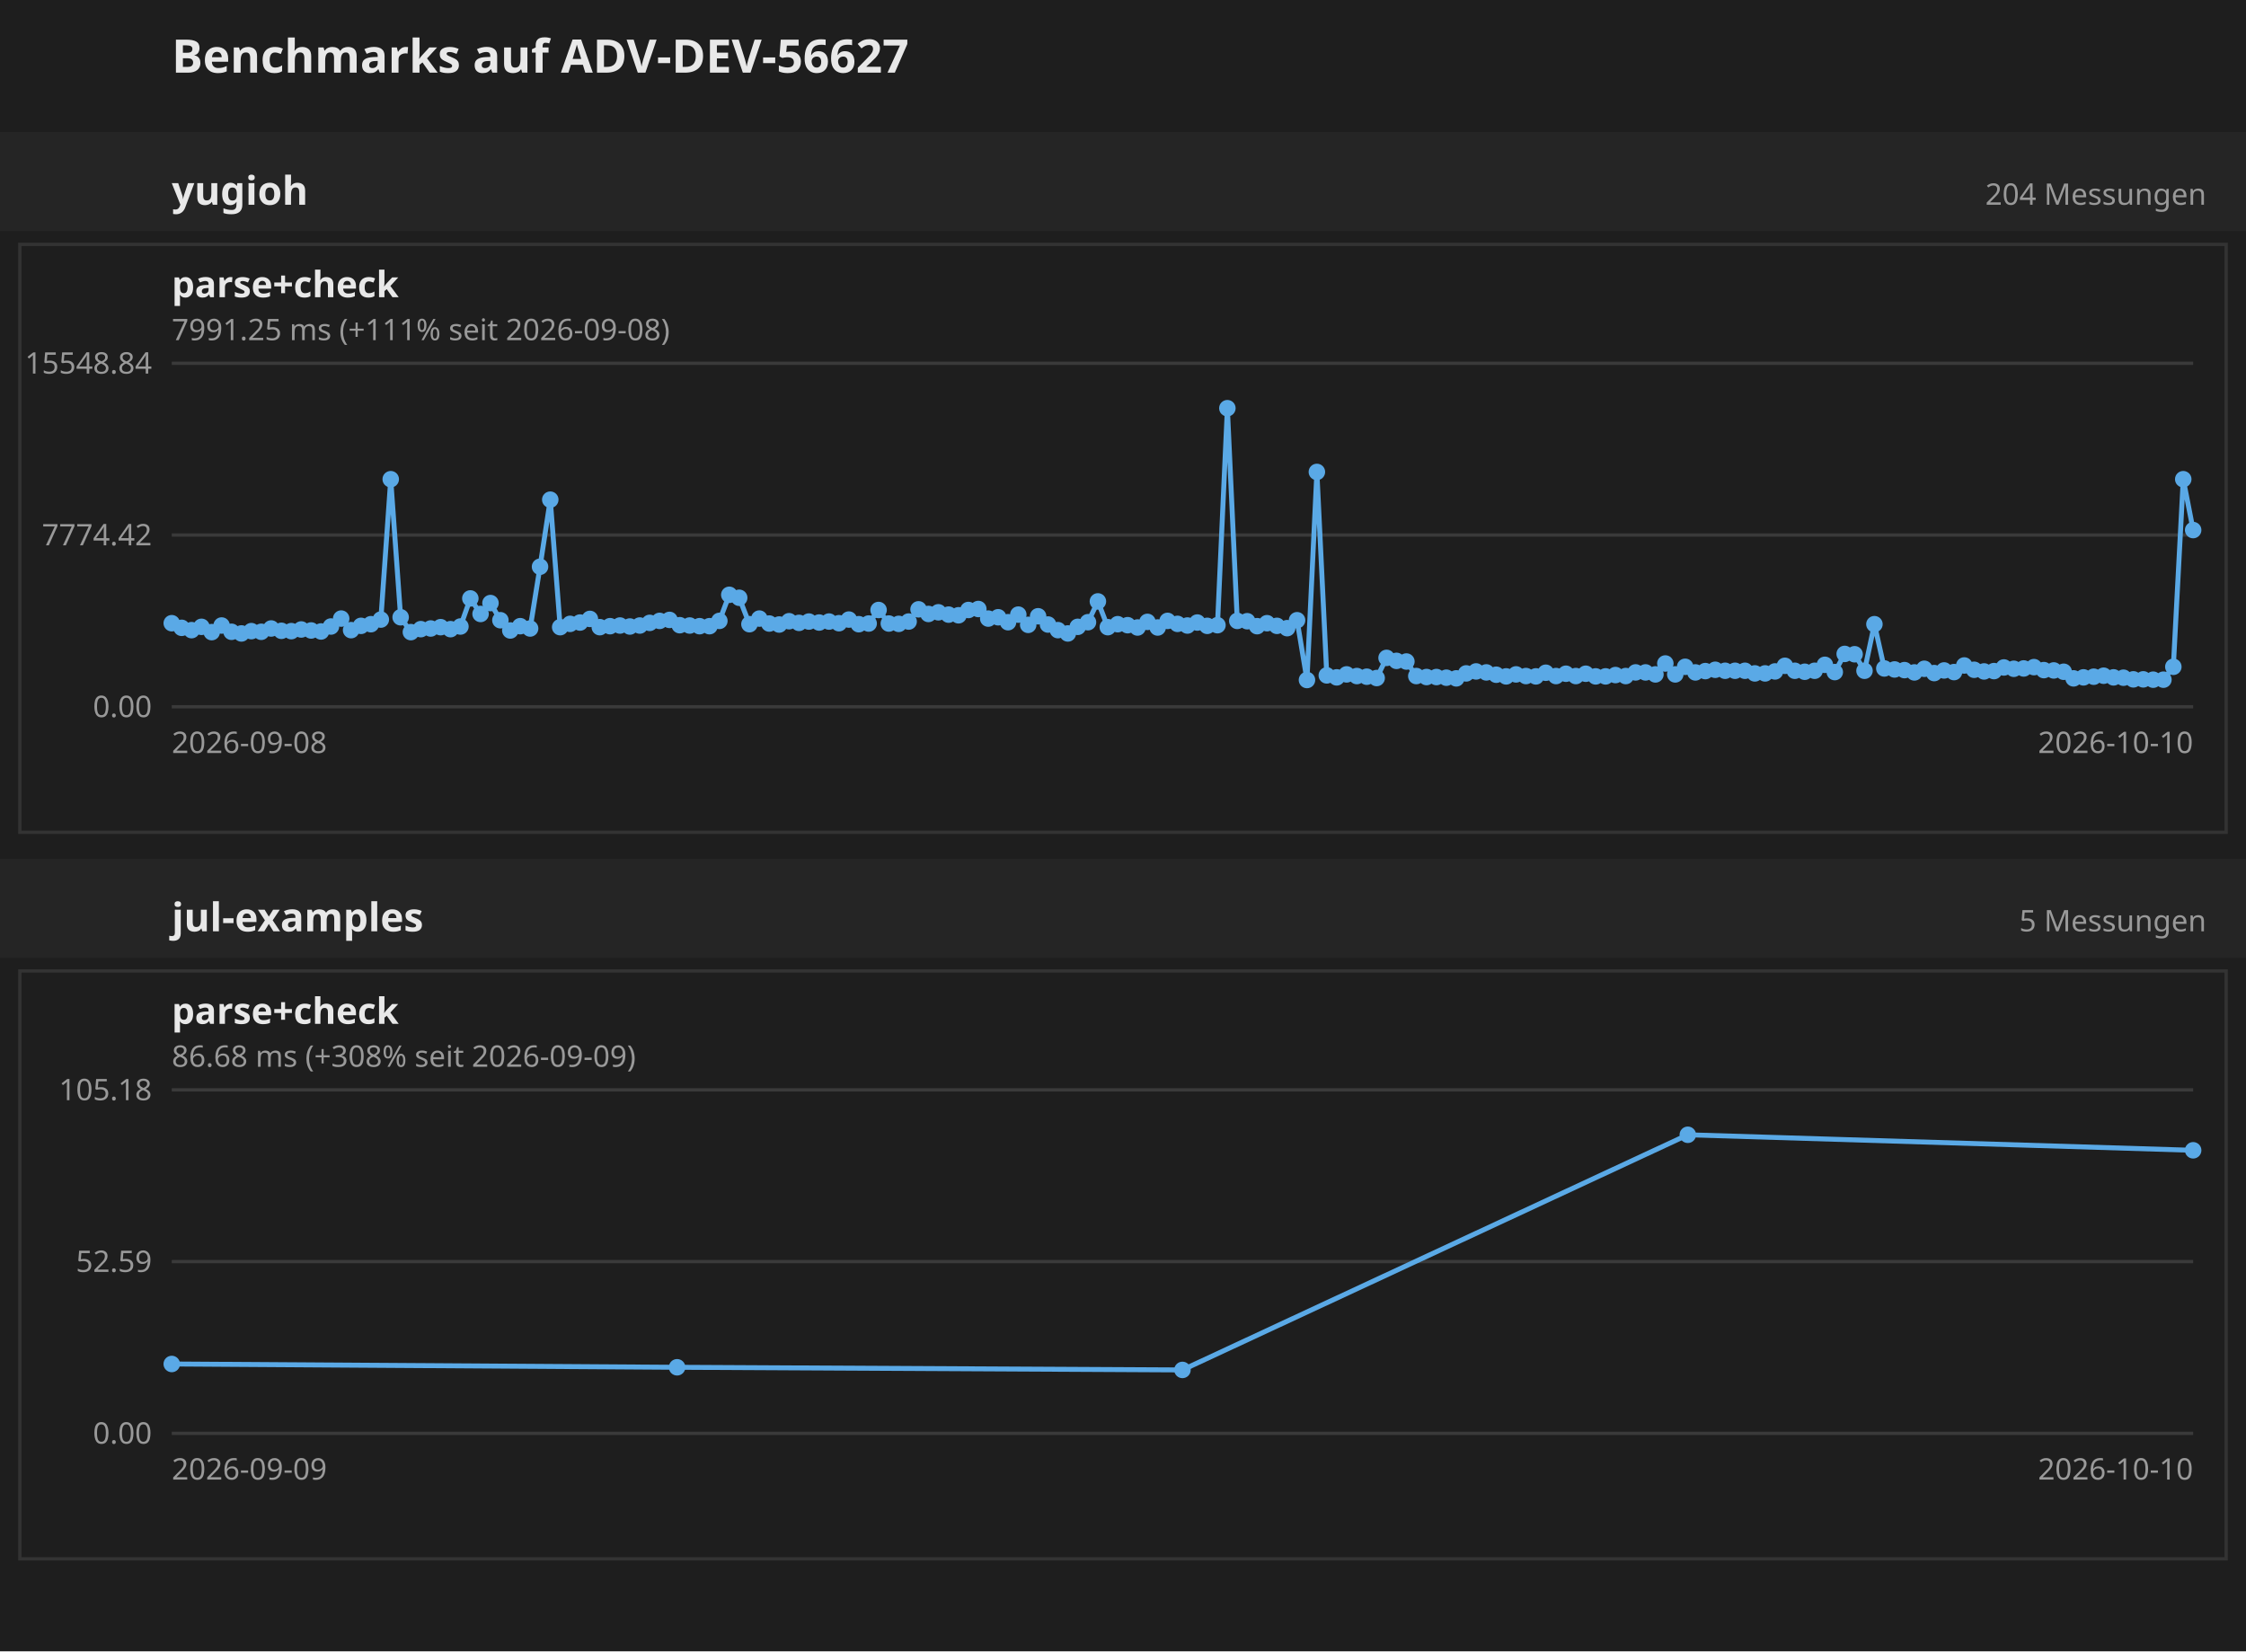
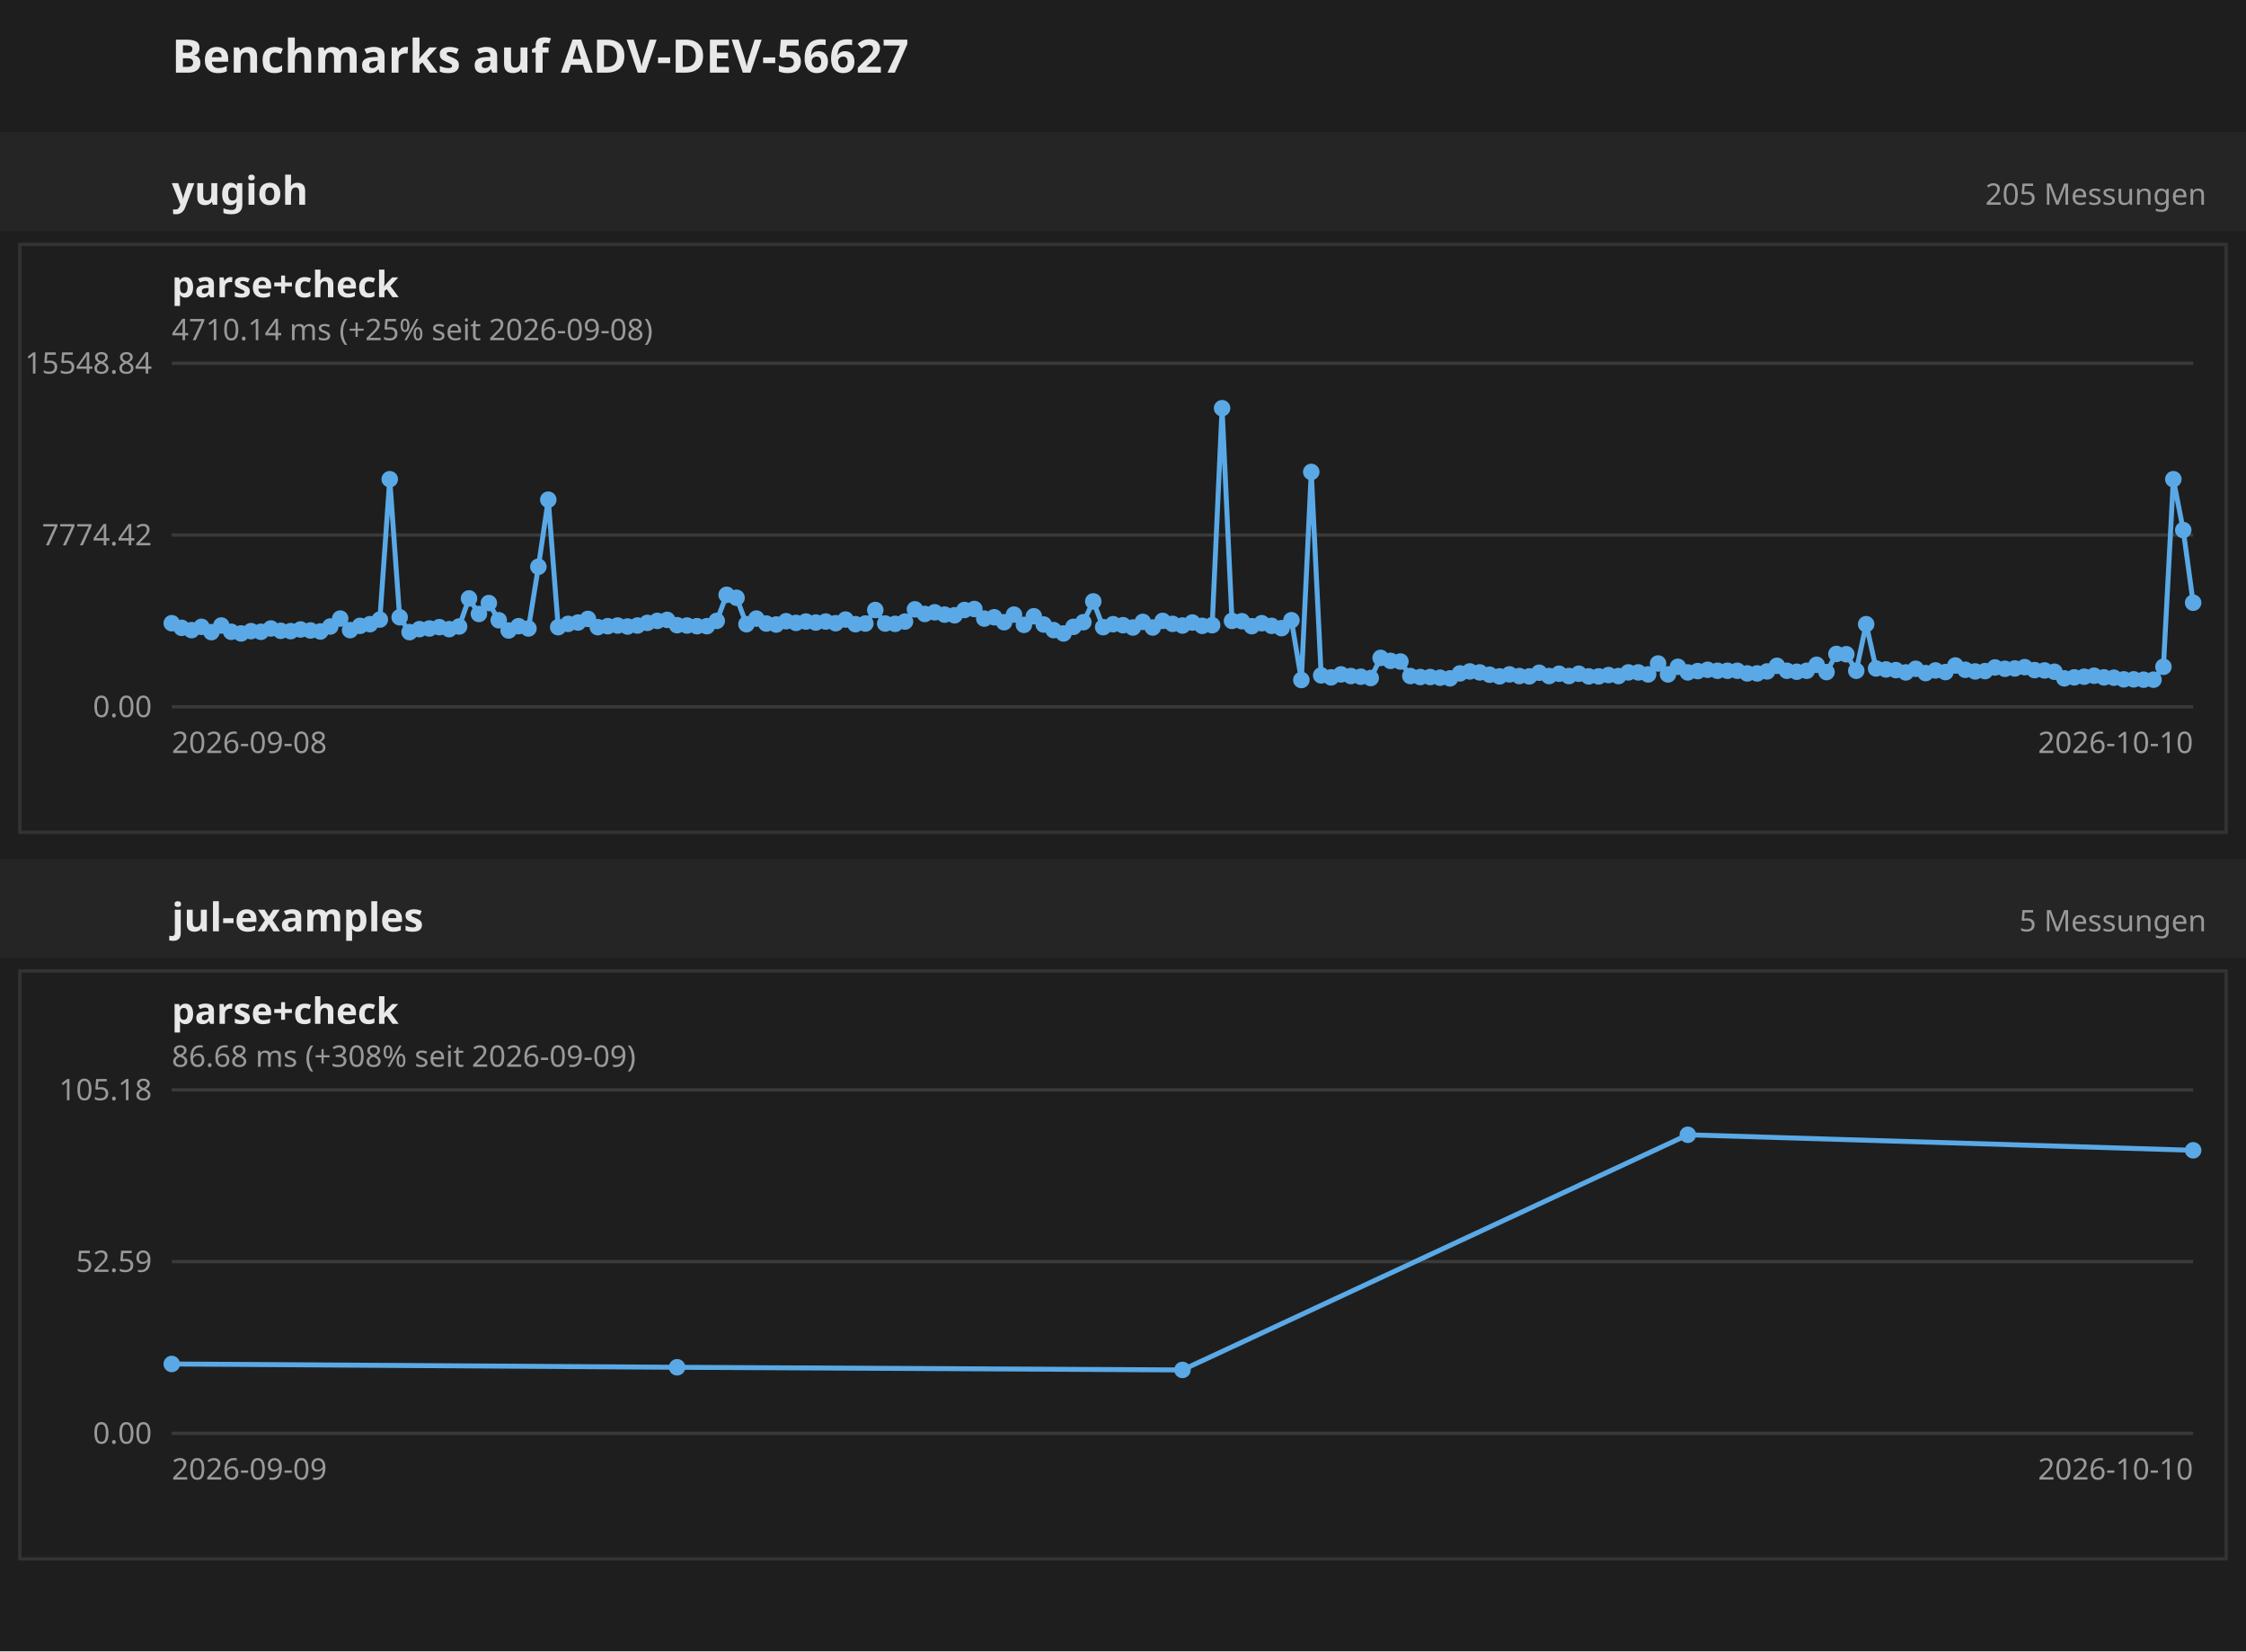
<svg xmlns="http://www.w3.org/2000/svg" width="680" height="500" font-family="sans-serif">
  <rect width="680" height="500" fill="#1e1e1e" />
  <text x="52" y="22" font-size="14" font-weight="bold" fill="#e8e8e8">Benchmarks auf ADV-DEV-56627</text>
  <g transform="translate(0 40)">
    <rect x="0" y="0" width="680" height="30" fill="#252525" />
    <text x="52" y="22" font-size="12" font-weight="bold" fill="#e8e8e8">yugioh</text>
-     <text x="668" y="22" text-anchor="end" font-size="9" fill="#999">204 Messungen</text>
+     <text x="668" y="22" text-anchor="end" font-size="9" fill="#999">205 Messungen</text>
    <g transform="translate(0 30)">
      <g transform="translate(0 0)">
        <rect x="6" y="4" width="668" height="178" fill="none" stroke="#333" />
        <text x="52" y="20" font-size="11" font-weight="bold" fill="#e8e8e8">parse+check</text>
-         <text x="52" y="33" font-size="9" fill="#999">7991.25 ms (+111% seit 2026-09-08)</text>
+         <text x="52" y="33" font-size="9" fill="#999">4710.14 ms (+25% seit 2026-09-08)</text>
        <line x1="52" y1="144.0" x2="664" y2="144.0" stroke="#3a3a3a" />
        <text x="46" y="144.0" text-anchor="end" dominant-baseline="middle" font-size="9" fill="#999">0.00</text>
        <line x1="52" y1="92.0" x2="664" y2="92.0" stroke="#3a3a3a" />
        <text x="46" y="92.0" text-anchor="end" dominant-baseline="middle" font-size="9" fill="#999">7774.42</text>
        <line x1="52" y1="40.0" x2="664" y2="40.0" stroke="#3a3a3a" />
        <text x="46" y="40.0" text-anchor="end" dominant-baseline="middle" font-size="9" fill="#999">15548.84</text>
        <text x="52" y="158" font-size="9" fill="#999">2026-09-08</text>
        <text x="664" y="158" text-anchor="end" font-size="9" fill="#999">2026-10-10</text>
-         <polyline fill="none" stroke="#5aa9e6" stroke-width="1.5" points="52.0,118.7 55.0,120.1 58.0,120.8 61.0,119.8 64.1,121.4 67.1,119.4 70.1,121.3 73.1,121.8 76.1,121.1 79.1,121.3 82.1,120.3 85.2,121.0 88.2,121.1 91.2,120.6 94.2,120.9 97.2,121.2 100.2,119.7 103.3,117.3 106.3,120.8 109.3,119.5 112.3,119.0 115.3,117.6 118.3,75.1 121.3,116.9 124.4,121.4 127.4,120.5 130.4,120.3 133.4,119.9 136.4,120.5 139.4,119.7 142.4,111.2 145.5,115.9 148.5,112.6 151.5,117.8 154.5,120.9 157.5,119.6 160.5,120.3 163.5,101.6 166.6,81.3 169.6,119.9 172.6,118.9 175.6,118.5 178.6,117.4 181.6,119.9 184.7,119.6 187.7,119.4 190.7,119.7 193.7,119.4 196.7,118.6 199.7,118.0 202.7,117.7 205.8,119.3 208.8,119.4 211.8,119.6 214.8,119.6 217.8,118.0 220.8,110.1 223.8,111.0 226.9,119.0 229.9,117.3 232.9,118.8 235.9,119.1 238.9,118.1 241.9,118.6 244.9,118.2 248.0,118.5 251.0,118.2 254.0,118.7 257.0,117.6 260.0,119.0 263.0,118.8 266.0,114.7 269.1,118.8 272.1,118.9 275.1,118.2 278.1,114.5 281.1,115.9 284.1,115.4 287.2,116.1 290.2,116.3 293.2,114.7 296.2,114.4 299.2,117.3 302.2,116.9 305.2,118.4 308.3,116.1 311.3,119.2 314.3,116.6 317.3,119.1 320.3,120.8 323.3,121.8 326.3,119.8 329.4,118.4 332.4,112.1 335.4,119.9 338.4,119.0 341.4,119.3 344.4,120.0 347.4,118.3 350.5,120.0 353.5,118.0 356.5,118.9 359.5,119.4 362.5,118.5 365.5,119.5 368.6,119.3 371.6,53.6 374.6,118.0 377.6,118.1 380.6,119.6 383.6,118.7 386.6,119.5 389.7,120.2 392.7,117.8 395.7,135.9 398.7,72.9 401.7,134.5 404.7,135.1 407.7,134.2 410.8,134.7 413.8,134.9 416.8,135.3 419.8,129.2 422.8,130.1 425.8,130.3 428.8,134.7 431.9,135.0 434.9,135.0 437.9,135.2 440.9,135.4 443.9,133.9 446.9,133.3 450.0,133.6 453.0,134.3 456.0,134.8 459.0,134.2 462.0,134.7 465.0,134.8 468.0,133.7 471.1,134.7 474.1,134.0 477.1,134.7 480.1,134.0 483.1,134.8 486.1,134.8 489.1,134.4 492.2,134.7 495.2,133.6 498.2,133.6 501.2,134.2 504.2,130.9 507.2,134.2 510.2,131.9 513.3,133.6 516.3,133.2 519.3,132.8 522.3,133.1 525.3,133.1 528.3,133.1 531.3,133.9 534.4,133.9 537.4,133.3 540.4,131.6 543.4,133.1 546.4,133.4 549.4,133.1 552.5,131.3 555.5,133.5 558.5,128.0 561.5,128.1 564.5,133.1 567.5,119.0 570.5,132.4 573.6,132.7 576.6,132.9 579.6,133.6 582.6,132.5 585.6,133.8 588.6,133.0 591.6,133.5 594.7,131.5 597.7,132.8 600.7,133.3 603.7,133.2 606.7,132.1 609.7,132.5 612.7,132.4 615.8,132.0 618.8,132.9 621.8,133.0 624.8,133.4 627.8,135.4 630.8,135.1 633.9,134.9 636.9,134.6 639.9,135.1 642.9,135.2 645.9,135.7 648.9,135.7 651.9,135.8 655.0,135.8 658.0,131.9 661.0,75.1 664.0,90.5" />
+         <polyline fill="none" stroke="#5aa9e6" stroke-width="1.5" points="52.0,118.7 55.0,120.1 58.0,120.8 61.0,119.8 64.0,121.4 67.0,119.4 70.0,121.3 73.0,121.8 76.0,121.1 79.0,121.3 82.0,120.3 85.0,121.0 88.0,121.1 91.0,120.6 94.0,120.9 97.0,121.2 100.0,119.7 103.0,117.3 106.0,120.8 109.0,119.5 112.0,119.0 115.0,117.6 118.0,75.1 121.0,116.9 124.0,121.4 127.0,120.5 130.0,120.3 133.0,119.9 136.0,120.5 139.0,119.7 142.0,111.2 145.0,115.9 148.0,112.6 151.0,117.8 154.0,120.9 157.0,119.6 160.0,120.3 163.0,101.6 166.0,81.3 169.0,119.9 172.0,118.9 175.0,118.5 178.0,117.4 181.0,119.9 184.0,119.6 187.0,119.4 190.0,119.7 193.0,119.4 196.0,118.6 199.0,118.0 202.0,117.7 205.0,119.3 208.0,119.4 211.0,119.6 214.0,119.6 217.0,118.0 220.0,110.1 223.0,111.0 226.0,119.0 229.0,117.3 232.0,118.8 235.0,119.1 238.0,118.1 241.0,118.6 244.0,118.2 247.0,118.5 250.0,118.2 253.0,118.7 256.0,117.6 259.0,119.0 262.0,118.8 265.0,114.7 268.0,118.8 271.0,118.9 274.0,118.2 277.0,114.5 280.0,115.9 283.0,115.4 286.0,116.1 289.0,116.3 292.0,114.7 295.0,114.4 298.0,117.3 301.0,116.9 304.0,118.4 307.0,116.1 310.0,119.2 313.0,116.6 316.0,119.1 319.0,120.8 322.0,121.8 325.0,119.8 328.0,118.4 331.0,112.1 334.0,119.9 337.0,119.0 340.0,119.3 343.0,120.0 346.0,118.3 349.0,120.0 352.0,118.0 355.0,118.9 358.0,119.4 361.0,118.5 364.0,119.5 367.0,119.3 370.0,53.6 373.0,118.0 376.0,118.1 379.0,119.6 382.0,118.7 385.0,119.5 388.0,120.2 391.0,117.8 394.0,135.9 397.0,72.9 400.0,134.5 403.0,135.1 406.0,134.2 409.0,134.7 412.0,134.9 415.0,135.3 418.0,129.2 421.0,130.1 424.0,130.3 427.0,134.7 430.0,135.0 433.0,135.0 436.0,135.2 439.0,135.4 442.0,133.9 445.0,133.3 448.0,133.6 451.0,134.3 454.0,134.8 457.0,134.2 460.0,134.7 463.0,134.8 466.0,133.7 469.0,134.7 472.0,134.0 475.0,134.7 478.0,134.0 481.0,134.8 484.0,134.8 487.0,134.4 490.0,134.7 493.0,133.6 496.0,133.6 499.0,134.2 502.0,130.9 505.0,134.2 508.0,131.9 511.0,133.6 514.0,133.2 517.0,132.8 520.0,133.1 523.0,133.1 526.0,133.1 529.0,133.9 532.0,133.9 535.0,133.3 538.0,131.6 541.0,133.1 544.0,133.4 547.0,133.1 550.0,131.3 553.0,133.5 556.0,128.0 559.0,128.1 562.0,133.1 565.0,119.0 568.0,132.4 571.0,132.7 574.0,132.9 577.0,133.6 580.0,132.5 583.0,133.8 586.0,133.0 589.0,133.5 592.0,131.5 595.0,132.8 598.0,133.3 601.0,133.2 604.0,132.1 607.0,132.5 610.0,132.4 613.0,132.0 616.0,132.9 619.0,133.0 622.0,133.4 625.0,135.4 628.0,135.1 631.0,134.9 634.0,134.6 637.0,135.1 640.0,135.2 643.0,135.7 646.0,135.7 649.0,135.8 652.0,135.8 655.0,131.9 658.0,75.1 661.0,90.5 664.0,112.5" />
        <circle cx="52.0" cy="118.7" r="2.5" fill="#5aa9e6" />
        <circle cx="55.0" cy="120.1" r="2.5" fill="#5aa9e6" />
        <circle cx="58.0" cy="120.8" r="2.5" fill="#5aa9e6" />
        <circle cx="61.0" cy="119.8" r="2.5" fill="#5aa9e6" />
-         <circle cx="64.1" cy="121.4" r="2.5" fill="#5aa9e6" />
-         <circle cx="67.1" cy="119.4" r="2.5" fill="#5aa9e6" />
-         <circle cx="70.1" cy="121.3" r="2.5" fill="#5aa9e6" />
-         <circle cx="73.1" cy="121.8" r="2.5" fill="#5aa9e6" />
-         <circle cx="76.1" cy="121.1" r="2.5" fill="#5aa9e6" />
-         <circle cx="79.1" cy="121.3" r="2.5" fill="#5aa9e6" />
-         <circle cx="82.1" cy="120.3" r="2.5" fill="#5aa9e6" />
-         <circle cx="85.2" cy="121.0" r="2.5" fill="#5aa9e6" />
-         <circle cx="88.2" cy="121.1" r="2.5" fill="#5aa9e6" />
-         <circle cx="91.2" cy="120.6" r="2.5" fill="#5aa9e6" />
-         <circle cx="94.2" cy="120.9" r="2.5" fill="#5aa9e6" />
-         <circle cx="97.2" cy="121.2" r="2.5" fill="#5aa9e6" />
-         <circle cx="100.2" cy="119.7" r="2.5" fill="#5aa9e6" />
-         <circle cx="103.3" cy="117.3" r="2.5" fill="#5aa9e6" />
-         <circle cx="106.3" cy="120.8" r="2.5" fill="#5aa9e6" />
-         <circle cx="109.3" cy="119.5" r="2.5" fill="#5aa9e6" />
-         <circle cx="112.3" cy="119.0" r="2.5" fill="#5aa9e6" />
-         <circle cx="115.3" cy="117.6" r="2.5" fill="#5aa9e6" />
-         <circle cx="118.3" cy="75.1" r="2.5" fill="#5aa9e6" />
-         <circle cx="121.3" cy="116.9" r="2.5" fill="#5aa9e6" />
-         <circle cx="124.4" cy="121.4" r="2.5" fill="#5aa9e6" />
-         <circle cx="127.4" cy="120.5" r="2.5" fill="#5aa9e6" />
-         <circle cx="130.4" cy="120.3" r="2.5" fill="#5aa9e6" />
-         <circle cx="133.4" cy="119.9" r="2.5" fill="#5aa9e6" />
-         <circle cx="136.4" cy="120.5" r="2.5" fill="#5aa9e6" />
-         <circle cx="139.4" cy="119.7" r="2.5" fill="#5aa9e6" />
-         <circle cx="142.4" cy="111.2" r="2.5" fill="#5aa9e6" />
-         <circle cx="145.5" cy="115.9" r="2.5" fill="#5aa9e6" />
-         <circle cx="148.5" cy="112.6" r="2.5" fill="#5aa9e6" />
-         <circle cx="151.5" cy="117.8" r="2.5" fill="#5aa9e6" />
-         <circle cx="154.5" cy="120.9" r="2.5" fill="#5aa9e6" />
-         <circle cx="157.5" cy="119.6" r="2.5" fill="#5aa9e6" />
-         <circle cx="160.5" cy="120.3" r="2.5" fill="#5aa9e6" />
-         <circle cx="163.5" cy="101.6" r="2.5" fill="#5aa9e6" />
-         <circle cx="166.6" cy="81.3" r="2.5" fill="#5aa9e6" />
-         <circle cx="169.6" cy="119.9" r="2.5" fill="#5aa9e6" />
-         <circle cx="172.6" cy="118.9" r="2.5" fill="#5aa9e6" />
-         <circle cx="175.6" cy="118.5" r="2.5" fill="#5aa9e6" />
-         <circle cx="178.6" cy="117.4" r="2.5" fill="#5aa9e6" />
-         <circle cx="181.6" cy="119.9" r="2.5" fill="#5aa9e6" />
-         <circle cx="184.7" cy="119.6" r="2.5" fill="#5aa9e6" />
-         <circle cx="187.7" cy="119.4" r="2.5" fill="#5aa9e6" />
-         <circle cx="190.7" cy="119.7" r="2.5" fill="#5aa9e6" />
-         <circle cx="193.7" cy="119.4" r="2.5" fill="#5aa9e6" />
-         <circle cx="196.7" cy="118.6" r="2.5" fill="#5aa9e6" />
-         <circle cx="199.7" cy="118.0" r="2.5" fill="#5aa9e6" />
-         <circle cx="202.7" cy="117.7" r="2.5" fill="#5aa9e6" />
-         <circle cx="205.8" cy="119.3" r="2.5" fill="#5aa9e6" />
-         <circle cx="208.8" cy="119.4" r="2.5" fill="#5aa9e6" />
-         <circle cx="211.8" cy="119.6" r="2.5" fill="#5aa9e6" />
-         <circle cx="214.8" cy="119.6" r="2.5" fill="#5aa9e6" />
-         <circle cx="217.8" cy="118.0" r="2.5" fill="#5aa9e6" />
-         <circle cx="220.8" cy="110.1" r="2.5" fill="#5aa9e6" />
-         <circle cx="223.8" cy="111.0" r="2.5" fill="#5aa9e6" />
-         <circle cx="226.9" cy="119.0" r="2.5" fill="#5aa9e6" />
-         <circle cx="229.9" cy="117.3" r="2.5" fill="#5aa9e6" />
-         <circle cx="232.9" cy="118.8" r="2.5" fill="#5aa9e6" />
-         <circle cx="235.9" cy="119.1" r="2.5" fill="#5aa9e6" />
-         <circle cx="238.9" cy="118.1" r="2.5" fill="#5aa9e6" />
-         <circle cx="241.9" cy="118.6" r="2.5" fill="#5aa9e6" />
-         <circle cx="244.9" cy="118.2" r="2.5" fill="#5aa9e6" />
-         <circle cx="248.0" cy="118.5" r="2.5" fill="#5aa9e6" />
-         <circle cx="251.0" cy="118.2" r="2.5" fill="#5aa9e6" />
-         <circle cx="254.0" cy="118.7" r="2.5" fill="#5aa9e6" />
-         <circle cx="257.0" cy="117.6" r="2.5" fill="#5aa9e6" />
-         <circle cx="260.0" cy="119.0" r="2.5" fill="#5aa9e6" />
-         <circle cx="263.0" cy="118.8" r="2.5" fill="#5aa9e6" />
-         <circle cx="266.0" cy="114.7" r="2.5" fill="#5aa9e6" />
-         <circle cx="269.1" cy="118.8" r="2.5" fill="#5aa9e6" />
-         <circle cx="272.1" cy="118.9" r="2.5" fill="#5aa9e6" />
-         <circle cx="275.1" cy="118.2" r="2.5" fill="#5aa9e6" />
-         <circle cx="278.1" cy="114.5" r="2.5" fill="#5aa9e6" />
-         <circle cx="281.1" cy="115.9" r="2.5" fill="#5aa9e6" />
-         <circle cx="284.1" cy="115.4" r="2.5" fill="#5aa9e6" />
-         <circle cx="287.2" cy="116.1" r="2.5" fill="#5aa9e6" />
-         <circle cx="290.2" cy="116.3" r="2.5" fill="#5aa9e6" />
-         <circle cx="293.2" cy="114.7" r="2.5" fill="#5aa9e6" />
-         <circle cx="296.2" cy="114.4" r="2.5" fill="#5aa9e6" />
-         <circle cx="299.2" cy="117.3" r="2.5" fill="#5aa9e6" />
-         <circle cx="302.2" cy="116.9" r="2.5" fill="#5aa9e6" />
-         <circle cx="305.2" cy="118.4" r="2.5" fill="#5aa9e6" />
-         <circle cx="308.3" cy="116.1" r="2.5" fill="#5aa9e6" />
-         <circle cx="311.3" cy="119.2" r="2.5" fill="#5aa9e6" />
-         <circle cx="314.3" cy="116.6" r="2.5" fill="#5aa9e6" />
-         <circle cx="317.3" cy="119.1" r="2.5" fill="#5aa9e6" />
-         <circle cx="320.3" cy="120.8" r="2.5" fill="#5aa9e6" />
-         <circle cx="323.3" cy="121.8" r="2.5" fill="#5aa9e6" />
-         <circle cx="326.3" cy="119.8" r="2.5" fill="#5aa9e6" />
-         <circle cx="329.4" cy="118.4" r="2.5" fill="#5aa9e6" />
-         <circle cx="332.4" cy="112.1" r="2.5" fill="#5aa9e6" />
-         <circle cx="335.4" cy="119.9" r="2.5" fill="#5aa9e6" />
-         <circle cx="338.4" cy="119.0" r="2.5" fill="#5aa9e6" />
-         <circle cx="341.4" cy="119.3" r="2.5" fill="#5aa9e6" />
-         <circle cx="344.4" cy="120.0" r="2.5" fill="#5aa9e6" />
-         <circle cx="347.4" cy="118.3" r="2.5" fill="#5aa9e6" />
-         <circle cx="350.5" cy="120.0" r="2.5" fill="#5aa9e6" />
-         <circle cx="353.5" cy="118.0" r="2.5" fill="#5aa9e6" />
-         <circle cx="356.5" cy="118.9" r="2.5" fill="#5aa9e6" />
-         <circle cx="359.5" cy="119.4" r="2.5" fill="#5aa9e6" />
-         <circle cx="362.5" cy="118.5" r="2.5" fill="#5aa9e6" />
-         <circle cx="365.5" cy="119.5" r="2.5" fill="#5aa9e6" />
-         <circle cx="368.6" cy="119.3" r="2.5" fill="#5aa9e6" />
-         <circle cx="371.6" cy="53.6" r="2.5" fill="#5aa9e6" />
-         <circle cx="374.6" cy="118.0" r="2.5" fill="#5aa9e6" />
-         <circle cx="377.6" cy="118.1" r="2.5" fill="#5aa9e6" />
-         <circle cx="380.6" cy="119.6" r="2.5" fill="#5aa9e6" />
-         <circle cx="383.6" cy="118.7" r="2.5" fill="#5aa9e6" />
-         <circle cx="386.6" cy="119.5" r="2.5" fill="#5aa9e6" />
-         <circle cx="389.7" cy="120.2" r="2.5" fill="#5aa9e6" />
-         <circle cx="392.7" cy="117.8" r="2.5" fill="#5aa9e6" />
-         <circle cx="395.7" cy="135.9" r="2.5" fill="#5aa9e6" />
-         <circle cx="398.7" cy="72.9" r="2.5" fill="#5aa9e6" />
-         <circle cx="401.7" cy="134.5" r="2.5" fill="#5aa9e6" />
-         <circle cx="404.7" cy="135.1" r="2.5" fill="#5aa9e6" />
-         <circle cx="407.7" cy="134.2" r="2.5" fill="#5aa9e6" />
-         <circle cx="410.8" cy="134.7" r="2.5" fill="#5aa9e6" />
-         <circle cx="413.8" cy="134.9" r="2.5" fill="#5aa9e6" />
-         <circle cx="416.8" cy="135.3" r="2.5" fill="#5aa9e6" />
-         <circle cx="419.8" cy="129.2" r="2.5" fill="#5aa9e6" />
-         <circle cx="422.8" cy="130.1" r="2.5" fill="#5aa9e6" />
-         <circle cx="425.8" cy="130.3" r="2.5" fill="#5aa9e6" />
-         <circle cx="428.8" cy="134.7" r="2.5" fill="#5aa9e6" />
-         <circle cx="431.9" cy="135.0" r="2.5" fill="#5aa9e6" />
-         <circle cx="434.9" cy="135.0" r="2.5" fill="#5aa9e6" />
-         <circle cx="437.9" cy="135.2" r="2.5" fill="#5aa9e6" />
-         <circle cx="440.9" cy="135.4" r="2.5" fill="#5aa9e6" />
-         <circle cx="443.9" cy="133.9" r="2.5" fill="#5aa9e6" />
-         <circle cx="446.9" cy="133.3" r="2.5" fill="#5aa9e6" />
-         <circle cx="450.0" cy="133.6" r="2.5" fill="#5aa9e6" />
-         <circle cx="453.0" cy="134.3" r="2.5" fill="#5aa9e6" />
-         <circle cx="456.0" cy="134.8" r="2.5" fill="#5aa9e6" />
-         <circle cx="459.0" cy="134.2" r="2.5" fill="#5aa9e6" />
-         <circle cx="462.0" cy="134.7" r="2.5" fill="#5aa9e6" />
-         <circle cx="465.0" cy="134.8" r="2.5" fill="#5aa9e6" />
-         <circle cx="468.0" cy="133.7" r="2.5" fill="#5aa9e6" />
-         <circle cx="471.1" cy="134.7" r="2.5" fill="#5aa9e6" />
-         <circle cx="474.1" cy="134.0" r="2.5" fill="#5aa9e6" />
-         <circle cx="477.1" cy="134.7" r="2.5" fill="#5aa9e6" />
-         <circle cx="480.1" cy="134.0" r="2.5" fill="#5aa9e6" />
-         <circle cx="483.1" cy="134.8" r="2.5" fill="#5aa9e6" />
-         <circle cx="486.1" cy="134.8" r="2.5" fill="#5aa9e6" />
-         <circle cx="489.1" cy="134.4" r="2.5" fill="#5aa9e6" />
-         <circle cx="492.2" cy="134.7" r="2.5" fill="#5aa9e6" />
-         <circle cx="495.2" cy="133.6" r="2.5" fill="#5aa9e6" />
-         <circle cx="498.2" cy="133.6" r="2.5" fill="#5aa9e6" />
-         <circle cx="501.2" cy="134.2" r="2.5" fill="#5aa9e6" />
-         <circle cx="504.2" cy="130.9" r="2.5" fill="#5aa9e6" />
-         <circle cx="507.2" cy="134.2" r="2.5" fill="#5aa9e6" />
-         <circle cx="510.2" cy="131.9" r="2.5" fill="#5aa9e6" />
-         <circle cx="513.3" cy="133.6" r="2.5" fill="#5aa9e6" />
-         <circle cx="516.3" cy="133.2" r="2.5" fill="#5aa9e6" />
-         <circle cx="519.3" cy="132.8" r="2.5" fill="#5aa9e6" />
-         <circle cx="522.3" cy="133.1" r="2.5" fill="#5aa9e6" />
-         <circle cx="525.3" cy="133.1" r="2.5" fill="#5aa9e6" />
-         <circle cx="528.3" cy="133.1" r="2.5" fill="#5aa9e6" />
-         <circle cx="531.3" cy="133.9" r="2.5" fill="#5aa9e6" />
-         <circle cx="534.4" cy="133.9" r="2.5" fill="#5aa9e6" />
-         <circle cx="537.4" cy="133.3" r="2.5" fill="#5aa9e6" />
-         <circle cx="540.4" cy="131.6" r="2.5" fill="#5aa9e6" />
-         <circle cx="543.4" cy="133.1" r="2.5" fill="#5aa9e6" />
-         <circle cx="546.4" cy="133.4" r="2.5" fill="#5aa9e6" />
-         <circle cx="549.4" cy="133.1" r="2.5" fill="#5aa9e6" />
-         <circle cx="552.5" cy="131.3" r="2.5" fill="#5aa9e6" />
-         <circle cx="555.5" cy="133.5" r="2.5" fill="#5aa9e6" />
-         <circle cx="558.5" cy="128.0" r="2.5" fill="#5aa9e6" />
-         <circle cx="561.5" cy="128.1" r="2.5" fill="#5aa9e6" />
-         <circle cx="564.5" cy="133.1" r="2.5" fill="#5aa9e6" />
-         <circle cx="567.5" cy="119.0" r="2.5" fill="#5aa9e6" />
-         <circle cx="570.5" cy="132.4" r="2.5" fill="#5aa9e6" />
-         <circle cx="573.6" cy="132.7" r="2.5" fill="#5aa9e6" />
-         <circle cx="576.6" cy="132.9" r="2.5" fill="#5aa9e6" />
-         <circle cx="579.6" cy="133.6" r="2.5" fill="#5aa9e6" />
-         <circle cx="582.6" cy="132.5" r="2.5" fill="#5aa9e6" />
-         <circle cx="585.6" cy="133.8" r="2.5" fill="#5aa9e6" />
-         <circle cx="588.6" cy="133.0" r="2.5" fill="#5aa9e6" />
-         <circle cx="591.6" cy="133.5" r="2.5" fill="#5aa9e6" />
-         <circle cx="594.7" cy="131.5" r="2.5" fill="#5aa9e6" />
-         <circle cx="597.7" cy="132.8" r="2.5" fill="#5aa9e6" />
-         <circle cx="600.7" cy="133.3" r="2.5" fill="#5aa9e6" />
-         <circle cx="603.7" cy="133.2" r="2.5" fill="#5aa9e6" />
-         <circle cx="606.7" cy="132.1" r="2.5" fill="#5aa9e6" />
-         <circle cx="609.7" cy="132.5" r="2.5" fill="#5aa9e6" />
-         <circle cx="612.7" cy="132.4" r="2.5" fill="#5aa9e6" />
-         <circle cx="615.8" cy="132.0" r="2.5" fill="#5aa9e6" />
-         <circle cx="618.8" cy="132.9" r="2.5" fill="#5aa9e6" />
-         <circle cx="621.8" cy="133.0" r="2.5" fill="#5aa9e6" />
-         <circle cx="624.8" cy="133.4" r="2.5" fill="#5aa9e6" />
-         <circle cx="627.8" cy="135.4" r="2.5" fill="#5aa9e6" />
-         <circle cx="630.8" cy="135.1" r="2.5" fill="#5aa9e6" />
-         <circle cx="633.9" cy="134.9" r="2.5" fill="#5aa9e6" />
-         <circle cx="636.9" cy="134.6" r="2.5" fill="#5aa9e6" />
-         <circle cx="639.9" cy="135.1" r="2.5" fill="#5aa9e6" />
-         <circle cx="642.9" cy="135.2" r="2.5" fill="#5aa9e6" />
-         <circle cx="645.9" cy="135.7" r="2.5" fill="#5aa9e6" />
-         <circle cx="648.9" cy="135.7" r="2.5" fill="#5aa9e6" />
-         <circle cx="651.9" cy="135.8" r="2.5" fill="#5aa9e6" />
-         <circle cx="655.0" cy="135.8" r="2.5" fill="#5aa9e6" />
-         <circle cx="658.0" cy="131.9" r="2.5" fill="#5aa9e6" />
-         <circle cx="661.0" cy="75.1" r="2.5" fill="#5aa9e6" />
-         <circle cx="664.0" cy="90.5" r="2.5" fill="#5aa9e6" />
+         <circle cx="64.0" cy="121.4" r="2.5" fill="#5aa9e6" />
+         <circle cx="67.0" cy="119.4" r="2.5" fill="#5aa9e6" />
+         <circle cx="70.0" cy="121.3" r="2.5" fill="#5aa9e6" />
+         <circle cx="73.0" cy="121.8" r="2.5" fill="#5aa9e6" />
+         <circle cx="76.0" cy="121.1" r="2.5" fill="#5aa9e6" />
+         <circle cx="79.0" cy="121.3" r="2.5" fill="#5aa9e6" />
+         <circle cx="82.0" cy="120.3" r="2.5" fill="#5aa9e6" />
+         <circle cx="85.0" cy="121.0" r="2.5" fill="#5aa9e6" />
+         <circle cx="88.0" cy="121.1" r="2.5" fill="#5aa9e6" />
+         <circle cx="91.0" cy="120.6" r="2.5" fill="#5aa9e6" />
+         <circle cx="94.0" cy="120.9" r="2.5" fill="#5aa9e6" />
+         <circle cx="97.0" cy="121.2" r="2.5" fill="#5aa9e6" />
+         <circle cx="100.0" cy="119.7" r="2.5" fill="#5aa9e6" />
+         <circle cx="103.0" cy="117.3" r="2.5" fill="#5aa9e6" />
+         <circle cx="106.0" cy="120.8" r="2.5" fill="#5aa9e6" />
+         <circle cx="109.0" cy="119.5" r="2.5" fill="#5aa9e6" />
+         <circle cx="112.0" cy="119.0" r="2.5" fill="#5aa9e6" />
+         <circle cx="115.0" cy="117.6" r="2.5" fill="#5aa9e6" />
+         <circle cx="118.0" cy="75.1" r="2.5" fill="#5aa9e6" />
+         <circle cx="121.0" cy="116.9" r="2.5" fill="#5aa9e6" />
+         <circle cx="124.0" cy="121.4" r="2.5" fill="#5aa9e6" />
+         <circle cx="127.0" cy="120.5" r="2.5" fill="#5aa9e6" />
+         <circle cx="130.0" cy="120.3" r="2.5" fill="#5aa9e6" />
+         <circle cx="133.0" cy="119.9" r="2.5" fill="#5aa9e6" />
+         <circle cx="136.0" cy="120.5" r="2.5" fill="#5aa9e6" />
+         <circle cx="139.0" cy="119.7" r="2.5" fill="#5aa9e6" />
+         <circle cx="142.0" cy="111.2" r="2.5" fill="#5aa9e6" />
+         <circle cx="145.0" cy="115.9" r="2.5" fill="#5aa9e6" />
+         <circle cx="148.0" cy="112.6" r="2.5" fill="#5aa9e6" />
+         <circle cx="151.0" cy="117.8" r="2.5" fill="#5aa9e6" />
+         <circle cx="154.0" cy="120.9" r="2.5" fill="#5aa9e6" />
+         <circle cx="157.0" cy="119.6" r="2.5" fill="#5aa9e6" />
+         <circle cx="160.0" cy="120.3" r="2.5" fill="#5aa9e6" />
+         <circle cx="163.0" cy="101.6" r="2.5" fill="#5aa9e6" />
+         <circle cx="166.0" cy="81.3" r="2.5" fill="#5aa9e6" />
+         <circle cx="169.0" cy="119.9" r="2.5" fill="#5aa9e6" />
+         <circle cx="172.0" cy="118.9" r="2.5" fill="#5aa9e6" />
+         <circle cx="175.0" cy="118.5" r="2.5" fill="#5aa9e6" />
+         <circle cx="178.0" cy="117.4" r="2.5" fill="#5aa9e6" />
+         <circle cx="181.0" cy="119.9" r="2.5" fill="#5aa9e6" />
+         <circle cx="184.0" cy="119.6" r="2.5" fill="#5aa9e6" />
+         <circle cx="187.0" cy="119.4" r="2.5" fill="#5aa9e6" />
+         <circle cx="190.0" cy="119.7" r="2.5" fill="#5aa9e6" />
+         <circle cx="193.0" cy="119.4" r="2.5" fill="#5aa9e6" />
+         <circle cx="196.0" cy="118.6" r="2.5" fill="#5aa9e6" />
+         <circle cx="199.0" cy="118.0" r="2.5" fill="#5aa9e6" />
+         <circle cx="202.0" cy="117.7" r="2.5" fill="#5aa9e6" />
+         <circle cx="205.0" cy="119.3" r="2.5" fill="#5aa9e6" />
+         <circle cx="208.0" cy="119.4" r="2.5" fill="#5aa9e6" />
+         <circle cx="211.0" cy="119.6" r="2.5" fill="#5aa9e6" />
+         <circle cx="214.0" cy="119.6" r="2.5" fill="#5aa9e6" />
+         <circle cx="217.0" cy="118.0" r="2.5" fill="#5aa9e6" />
+         <circle cx="220.0" cy="110.1" r="2.5" fill="#5aa9e6" />
+         <circle cx="223.0" cy="111.0" r="2.5" fill="#5aa9e6" />
+         <circle cx="226.0" cy="119.0" r="2.5" fill="#5aa9e6" />
+         <circle cx="229.0" cy="117.3" r="2.5" fill="#5aa9e6" />
+         <circle cx="232.0" cy="118.8" r="2.5" fill="#5aa9e6" />
+         <circle cx="235.0" cy="119.1" r="2.5" fill="#5aa9e6" />
+         <circle cx="238.0" cy="118.1" r="2.5" fill="#5aa9e6" />
+         <circle cx="241.0" cy="118.6" r="2.5" fill="#5aa9e6" />
+         <circle cx="244.0" cy="118.2" r="2.5" fill="#5aa9e6" />
+         <circle cx="247.0" cy="118.5" r="2.5" fill="#5aa9e6" />
+         <circle cx="250.0" cy="118.2" r="2.5" fill="#5aa9e6" />
+         <circle cx="253.0" cy="118.7" r="2.5" fill="#5aa9e6" />
+         <circle cx="256.0" cy="117.6" r="2.5" fill="#5aa9e6" />
+         <circle cx="259.0" cy="119.0" r="2.5" fill="#5aa9e6" />
+         <circle cx="262.0" cy="118.8" r="2.5" fill="#5aa9e6" />
+         <circle cx="265.0" cy="114.7" r="2.5" fill="#5aa9e6" />
+         <circle cx="268.0" cy="118.8" r="2.5" fill="#5aa9e6" />
+         <circle cx="271.0" cy="118.9" r="2.5" fill="#5aa9e6" />
+         <circle cx="274.0" cy="118.2" r="2.5" fill="#5aa9e6" />
+         <circle cx="277.0" cy="114.5" r="2.5" fill="#5aa9e6" />
+         <circle cx="280.0" cy="115.9" r="2.5" fill="#5aa9e6" />
+         <circle cx="283.0" cy="115.4" r="2.5" fill="#5aa9e6" />
+         <circle cx="286.0" cy="116.1" r="2.5" fill="#5aa9e6" />
+         <circle cx="289.0" cy="116.3" r="2.5" fill="#5aa9e6" />
+         <circle cx="292.0" cy="114.7" r="2.5" fill="#5aa9e6" />
+         <circle cx="295.0" cy="114.4" r="2.5" fill="#5aa9e6" />
+         <circle cx="298.0" cy="117.3" r="2.5" fill="#5aa9e6" />
+         <circle cx="301.0" cy="116.9" r="2.5" fill="#5aa9e6" />
+         <circle cx="304.0" cy="118.4" r="2.5" fill="#5aa9e6" />
+         <circle cx="307.0" cy="116.1" r="2.5" fill="#5aa9e6" />
+         <circle cx="310.0" cy="119.2" r="2.5" fill="#5aa9e6" />
+         <circle cx="313.0" cy="116.6" r="2.5" fill="#5aa9e6" />
+         <circle cx="316.0" cy="119.1" r="2.5" fill="#5aa9e6" />
+         <circle cx="319.0" cy="120.8" r="2.5" fill="#5aa9e6" />
+         <circle cx="322.0" cy="121.8" r="2.5" fill="#5aa9e6" />
+         <circle cx="325.0" cy="119.8" r="2.5" fill="#5aa9e6" />
+         <circle cx="328.0" cy="118.4" r="2.5" fill="#5aa9e6" />
+         <circle cx="331.0" cy="112.1" r="2.5" fill="#5aa9e6" />
+         <circle cx="334.0" cy="119.9" r="2.5" fill="#5aa9e6" />
+         <circle cx="337.0" cy="119.0" r="2.5" fill="#5aa9e6" />
+         <circle cx="340.0" cy="119.3" r="2.5" fill="#5aa9e6" />
+         <circle cx="343.0" cy="120.0" r="2.5" fill="#5aa9e6" />
+         <circle cx="346.0" cy="118.3" r="2.5" fill="#5aa9e6" />
+         <circle cx="349.0" cy="120.0" r="2.5" fill="#5aa9e6" />
+         <circle cx="352.0" cy="118.0" r="2.5" fill="#5aa9e6" />
+         <circle cx="355.0" cy="118.9" r="2.5" fill="#5aa9e6" />
+         <circle cx="358.0" cy="119.4" r="2.5" fill="#5aa9e6" />
+         <circle cx="361.0" cy="118.5" r="2.5" fill="#5aa9e6" />
+         <circle cx="364.0" cy="119.5" r="2.5" fill="#5aa9e6" />
+         <circle cx="367.0" cy="119.3" r="2.5" fill="#5aa9e6" />
+         <circle cx="370.0" cy="53.6" r="2.5" fill="#5aa9e6" />
+         <circle cx="373.0" cy="118.0" r="2.5" fill="#5aa9e6" />
+         <circle cx="376.0" cy="118.1" r="2.5" fill="#5aa9e6" />
+         <circle cx="379.0" cy="119.6" r="2.5" fill="#5aa9e6" />
+         <circle cx="382.0" cy="118.7" r="2.5" fill="#5aa9e6" />
+         <circle cx="385.0" cy="119.5" r="2.5" fill="#5aa9e6" />
+         <circle cx="388.0" cy="120.2" r="2.5" fill="#5aa9e6" />
+         <circle cx="391.0" cy="117.8" r="2.5" fill="#5aa9e6" />
+         <circle cx="394.0" cy="135.9" r="2.5" fill="#5aa9e6" />
+         <circle cx="397.0" cy="72.9" r="2.5" fill="#5aa9e6" />
+         <circle cx="400.0" cy="134.5" r="2.5" fill="#5aa9e6" />
+         <circle cx="403.0" cy="135.1" r="2.5" fill="#5aa9e6" />
+         <circle cx="406.0" cy="134.2" r="2.5" fill="#5aa9e6" />
+         <circle cx="409.0" cy="134.7" r="2.5" fill="#5aa9e6" />
+         <circle cx="412.0" cy="134.9" r="2.5" fill="#5aa9e6" />
+         <circle cx="415.0" cy="135.3" r="2.5" fill="#5aa9e6" />
+         <circle cx="418.0" cy="129.2" r="2.5" fill="#5aa9e6" />
+         <circle cx="421.0" cy="130.1" r="2.5" fill="#5aa9e6" />
+         <circle cx="424.0" cy="130.3" r="2.5" fill="#5aa9e6" />
+         <circle cx="427.0" cy="134.7" r="2.5" fill="#5aa9e6" />
+         <circle cx="430.0" cy="135.0" r="2.5" fill="#5aa9e6" />
+         <circle cx="433.0" cy="135.0" r="2.5" fill="#5aa9e6" />
+         <circle cx="436.0" cy="135.2" r="2.5" fill="#5aa9e6" />
+         <circle cx="439.0" cy="135.4" r="2.5" fill="#5aa9e6" />
+         <circle cx="442.0" cy="133.9" r="2.5" fill="#5aa9e6" />
+         <circle cx="445.0" cy="133.3" r="2.5" fill="#5aa9e6" />
+         <circle cx="448.0" cy="133.6" r="2.5" fill="#5aa9e6" />
+         <circle cx="451.0" cy="134.3" r="2.5" fill="#5aa9e6" />
+         <circle cx="454.0" cy="134.8" r="2.5" fill="#5aa9e6" />
+         <circle cx="457.0" cy="134.2" r="2.5" fill="#5aa9e6" />
+         <circle cx="460.0" cy="134.7" r="2.5" fill="#5aa9e6" />
+         <circle cx="463.0" cy="134.8" r="2.5" fill="#5aa9e6" />
+         <circle cx="466.0" cy="133.7" r="2.5" fill="#5aa9e6" />
+         <circle cx="469.0" cy="134.7" r="2.5" fill="#5aa9e6" />
+         <circle cx="472.0" cy="134.0" r="2.5" fill="#5aa9e6" />
+         <circle cx="475.0" cy="134.7" r="2.5" fill="#5aa9e6" />
+         <circle cx="478.0" cy="134.0" r="2.5" fill="#5aa9e6" />
+         <circle cx="481.0" cy="134.8" r="2.5" fill="#5aa9e6" />
+         <circle cx="484.0" cy="134.8" r="2.5" fill="#5aa9e6" />
+         <circle cx="487.0" cy="134.4" r="2.5" fill="#5aa9e6" />
+         <circle cx="490.0" cy="134.7" r="2.5" fill="#5aa9e6" />
+         <circle cx="493.0" cy="133.6" r="2.5" fill="#5aa9e6" />
+         <circle cx="496.0" cy="133.6" r="2.5" fill="#5aa9e6" />
+         <circle cx="499.0" cy="134.2" r="2.5" fill="#5aa9e6" />
+         <circle cx="502.0" cy="130.9" r="2.5" fill="#5aa9e6" />
+         <circle cx="505.0" cy="134.2" r="2.5" fill="#5aa9e6" />
+         <circle cx="508.0" cy="131.9" r="2.5" fill="#5aa9e6" />
+         <circle cx="511.0" cy="133.6" r="2.5" fill="#5aa9e6" />
+         <circle cx="514.0" cy="133.2" r="2.5" fill="#5aa9e6" />
+         <circle cx="517.0" cy="132.8" r="2.5" fill="#5aa9e6" />
+         <circle cx="520.0" cy="133.1" r="2.5" fill="#5aa9e6" />
+         <circle cx="523.0" cy="133.1" r="2.5" fill="#5aa9e6" />
+         <circle cx="526.0" cy="133.1" r="2.5" fill="#5aa9e6" />
+         <circle cx="529.0" cy="133.9" r="2.5" fill="#5aa9e6" />
+         <circle cx="532.0" cy="133.9" r="2.5" fill="#5aa9e6" />
+         <circle cx="535.0" cy="133.3" r="2.5" fill="#5aa9e6" />
+         <circle cx="538.0" cy="131.6" r="2.5" fill="#5aa9e6" />
+         <circle cx="541.0" cy="133.1" r="2.5" fill="#5aa9e6" />
+         <circle cx="544.0" cy="133.4" r="2.5" fill="#5aa9e6" />
+         <circle cx="547.0" cy="133.1" r="2.5" fill="#5aa9e6" />
+         <circle cx="550.0" cy="131.3" r="2.5" fill="#5aa9e6" />
+         <circle cx="553.0" cy="133.5" r="2.5" fill="#5aa9e6" />
+         <circle cx="556.0" cy="128.0" r="2.5" fill="#5aa9e6" />
+         <circle cx="559.0" cy="128.1" r="2.5" fill="#5aa9e6" />
+         <circle cx="562.0" cy="133.1" r="2.5" fill="#5aa9e6" />
+         <circle cx="565.0" cy="119.0" r="2.5" fill="#5aa9e6" />
+         <circle cx="568.0" cy="132.4" r="2.5" fill="#5aa9e6" />
+         <circle cx="571.0" cy="132.7" r="2.5" fill="#5aa9e6" />
+         <circle cx="574.0" cy="132.9" r="2.5" fill="#5aa9e6" />
+         <circle cx="577.0" cy="133.6" r="2.5" fill="#5aa9e6" />
+         <circle cx="580.0" cy="132.5" r="2.5" fill="#5aa9e6" />
+         <circle cx="583.0" cy="133.8" r="2.5" fill="#5aa9e6" />
+         <circle cx="586.0" cy="133.0" r="2.5" fill="#5aa9e6" />
+         <circle cx="589.0" cy="133.5" r="2.5" fill="#5aa9e6" />
+         <circle cx="592.0" cy="131.5" r="2.5" fill="#5aa9e6" />
+         <circle cx="595.0" cy="132.8" r="2.5" fill="#5aa9e6" />
+         <circle cx="598.0" cy="133.3" r="2.5" fill="#5aa9e6" />
+         <circle cx="601.0" cy="133.2" r="2.5" fill="#5aa9e6" />
+         <circle cx="604.0" cy="132.1" r="2.5" fill="#5aa9e6" />
+         <circle cx="607.0" cy="132.5" r="2.5" fill="#5aa9e6" />
+         <circle cx="610.0" cy="132.4" r="2.5" fill="#5aa9e6" />
+         <circle cx="613.0" cy="132.0" r="2.5" fill="#5aa9e6" />
+         <circle cx="616.0" cy="132.9" r="2.5" fill="#5aa9e6" />
+         <circle cx="619.0" cy="133.0" r="2.5" fill="#5aa9e6" />
+         <circle cx="622.0" cy="133.4" r="2.5" fill="#5aa9e6" />
+         <circle cx="625.0" cy="135.4" r="2.5" fill="#5aa9e6" />
+         <circle cx="628.0" cy="135.1" r="2.5" fill="#5aa9e6" />
+         <circle cx="631.0" cy="134.9" r="2.5" fill="#5aa9e6" />
+         <circle cx="634.0" cy="134.6" r="2.5" fill="#5aa9e6" />
+         <circle cx="637.0" cy="135.1" r="2.5" fill="#5aa9e6" />
+         <circle cx="640.0" cy="135.2" r="2.5" fill="#5aa9e6" />
+         <circle cx="643.0" cy="135.7" r="2.5" fill="#5aa9e6" />
+         <circle cx="646.0" cy="135.7" r="2.5" fill="#5aa9e6" />
+         <circle cx="649.0" cy="135.8" r="2.5" fill="#5aa9e6" />
+         <circle cx="652.0" cy="135.8" r="2.5" fill="#5aa9e6" />
+         <circle cx="655.0" cy="131.9" r="2.5" fill="#5aa9e6" />
+         <circle cx="658.0" cy="75.1" r="2.5" fill="#5aa9e6" />
+         <circle cx="661.0" cy="90.5" r="2.5" fill="#5aa9e6" />
+         <circle cx="664.0" cy="112.5" r="2.5" fill="#5aa9e6" />
      </g>
    </g>
  </g>
  <g transform="translate(0 260)">
    <rect x="0" y="0" width="680" height="30" fill="#252525" />
    <text x="52" y="22" font-size="12" font-weight="bold" fill="#e8e8e8">jul-examples</text>
    <text x="668" y="22" text-anchor="end" font-size="9" fill="#999">5 Messungen</text>
    <g transform="translate(0 30)">
      <g transform="translate(0 0)">
        <rect x="6" y="4" width="668" height="178" fill="none" stroke="#333" />
        <text x="52" y="20" font-size="11" font-weight="bold" fill="#e8e8e8">parse+check</text>
        <text x="52" y="33" font-size="9" fill="#999">86.68 ms (+308% seit 2026-09-09)</text>
        <line x1="52" y1="144.0" x2="664" y2="144.0" stroke="#3a3a3a" />
        <text x="46" y="144.0" text-anchor="end" dominant-baseline="middle" font-size="9" fill="#999">0.00</text>
        <line x1="52" y1="92.0" x2="664" y2="92.0" stroke="#3a3a3a" />
        <text x="46" y="92.0" text-anchor="end" dominant-baseline="middle" font-size="9" fill="#999">52.59</text>
        <line x1="52" y1="40.0" x2="664" y2="40.0" stroke="#3a3a3a" />
        <text x="46" y="40.0" text-anchor="end" dominant-baseline="middle" font-size="9" fill="#999">105.18</text>
        <text x="52" y="158" font-size="9" fill="#999">2026-09-09</text>
        <text x="664" y="158" text-anchor="end" font-size="9" fill="#999">2026-10-10</text>
        <polyline fill="none" stroke="#5aa9e6" stroke-width="1.5" points="52.0,123.0 205.0,124.0 358.0,124.8 511.0,53.6 664.0,58.3" />
        <circle cx="52.0" cy="123.0" r="2.5" fill="#5aa9e6" />
        <circle cx="205.0" cy="124.0" r="2.5" fill="#5aa9e6" />
        <circle cx="358.0" cy="124.8" r="2.5" fill="#5aa9e6" />
        <circle cx="511.0" cy="53.6" r="2.5" fill="#5aa9e6" />
        <circle cx="664.0" cy="58.3" r="2.5" fill="#5aa9e6" />
      </g>
    </g>
  </g>
</svg>
